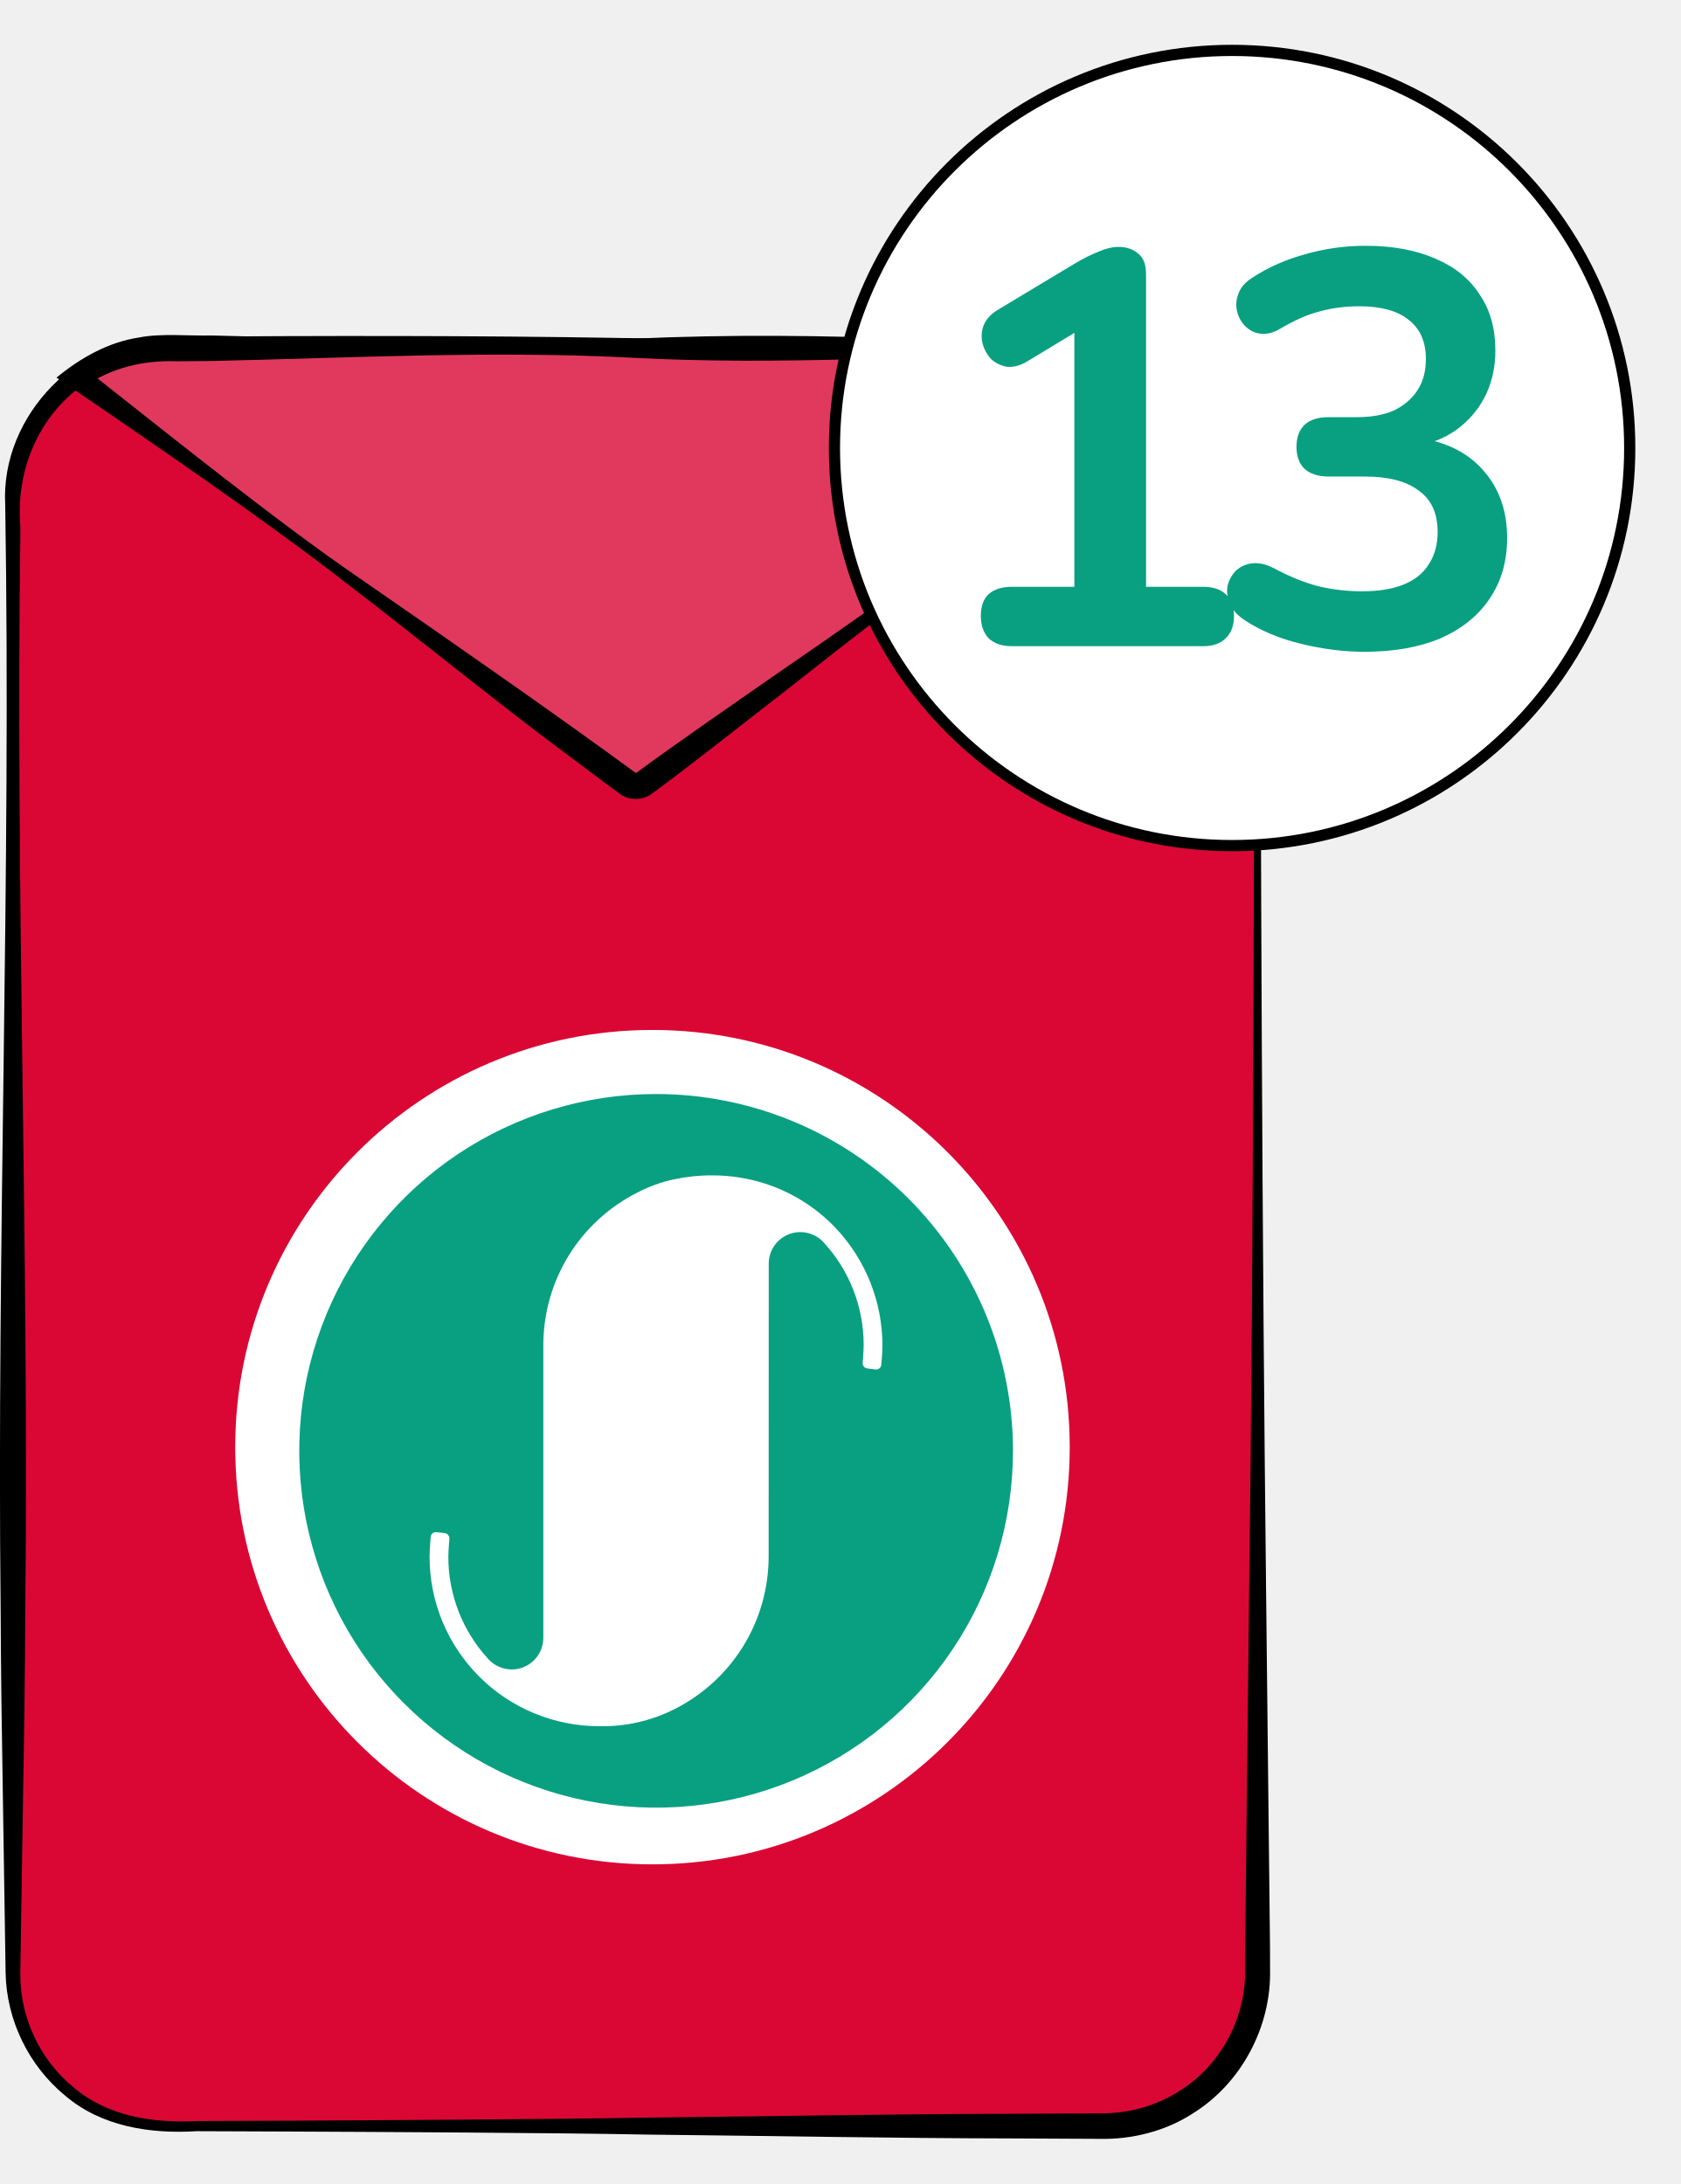
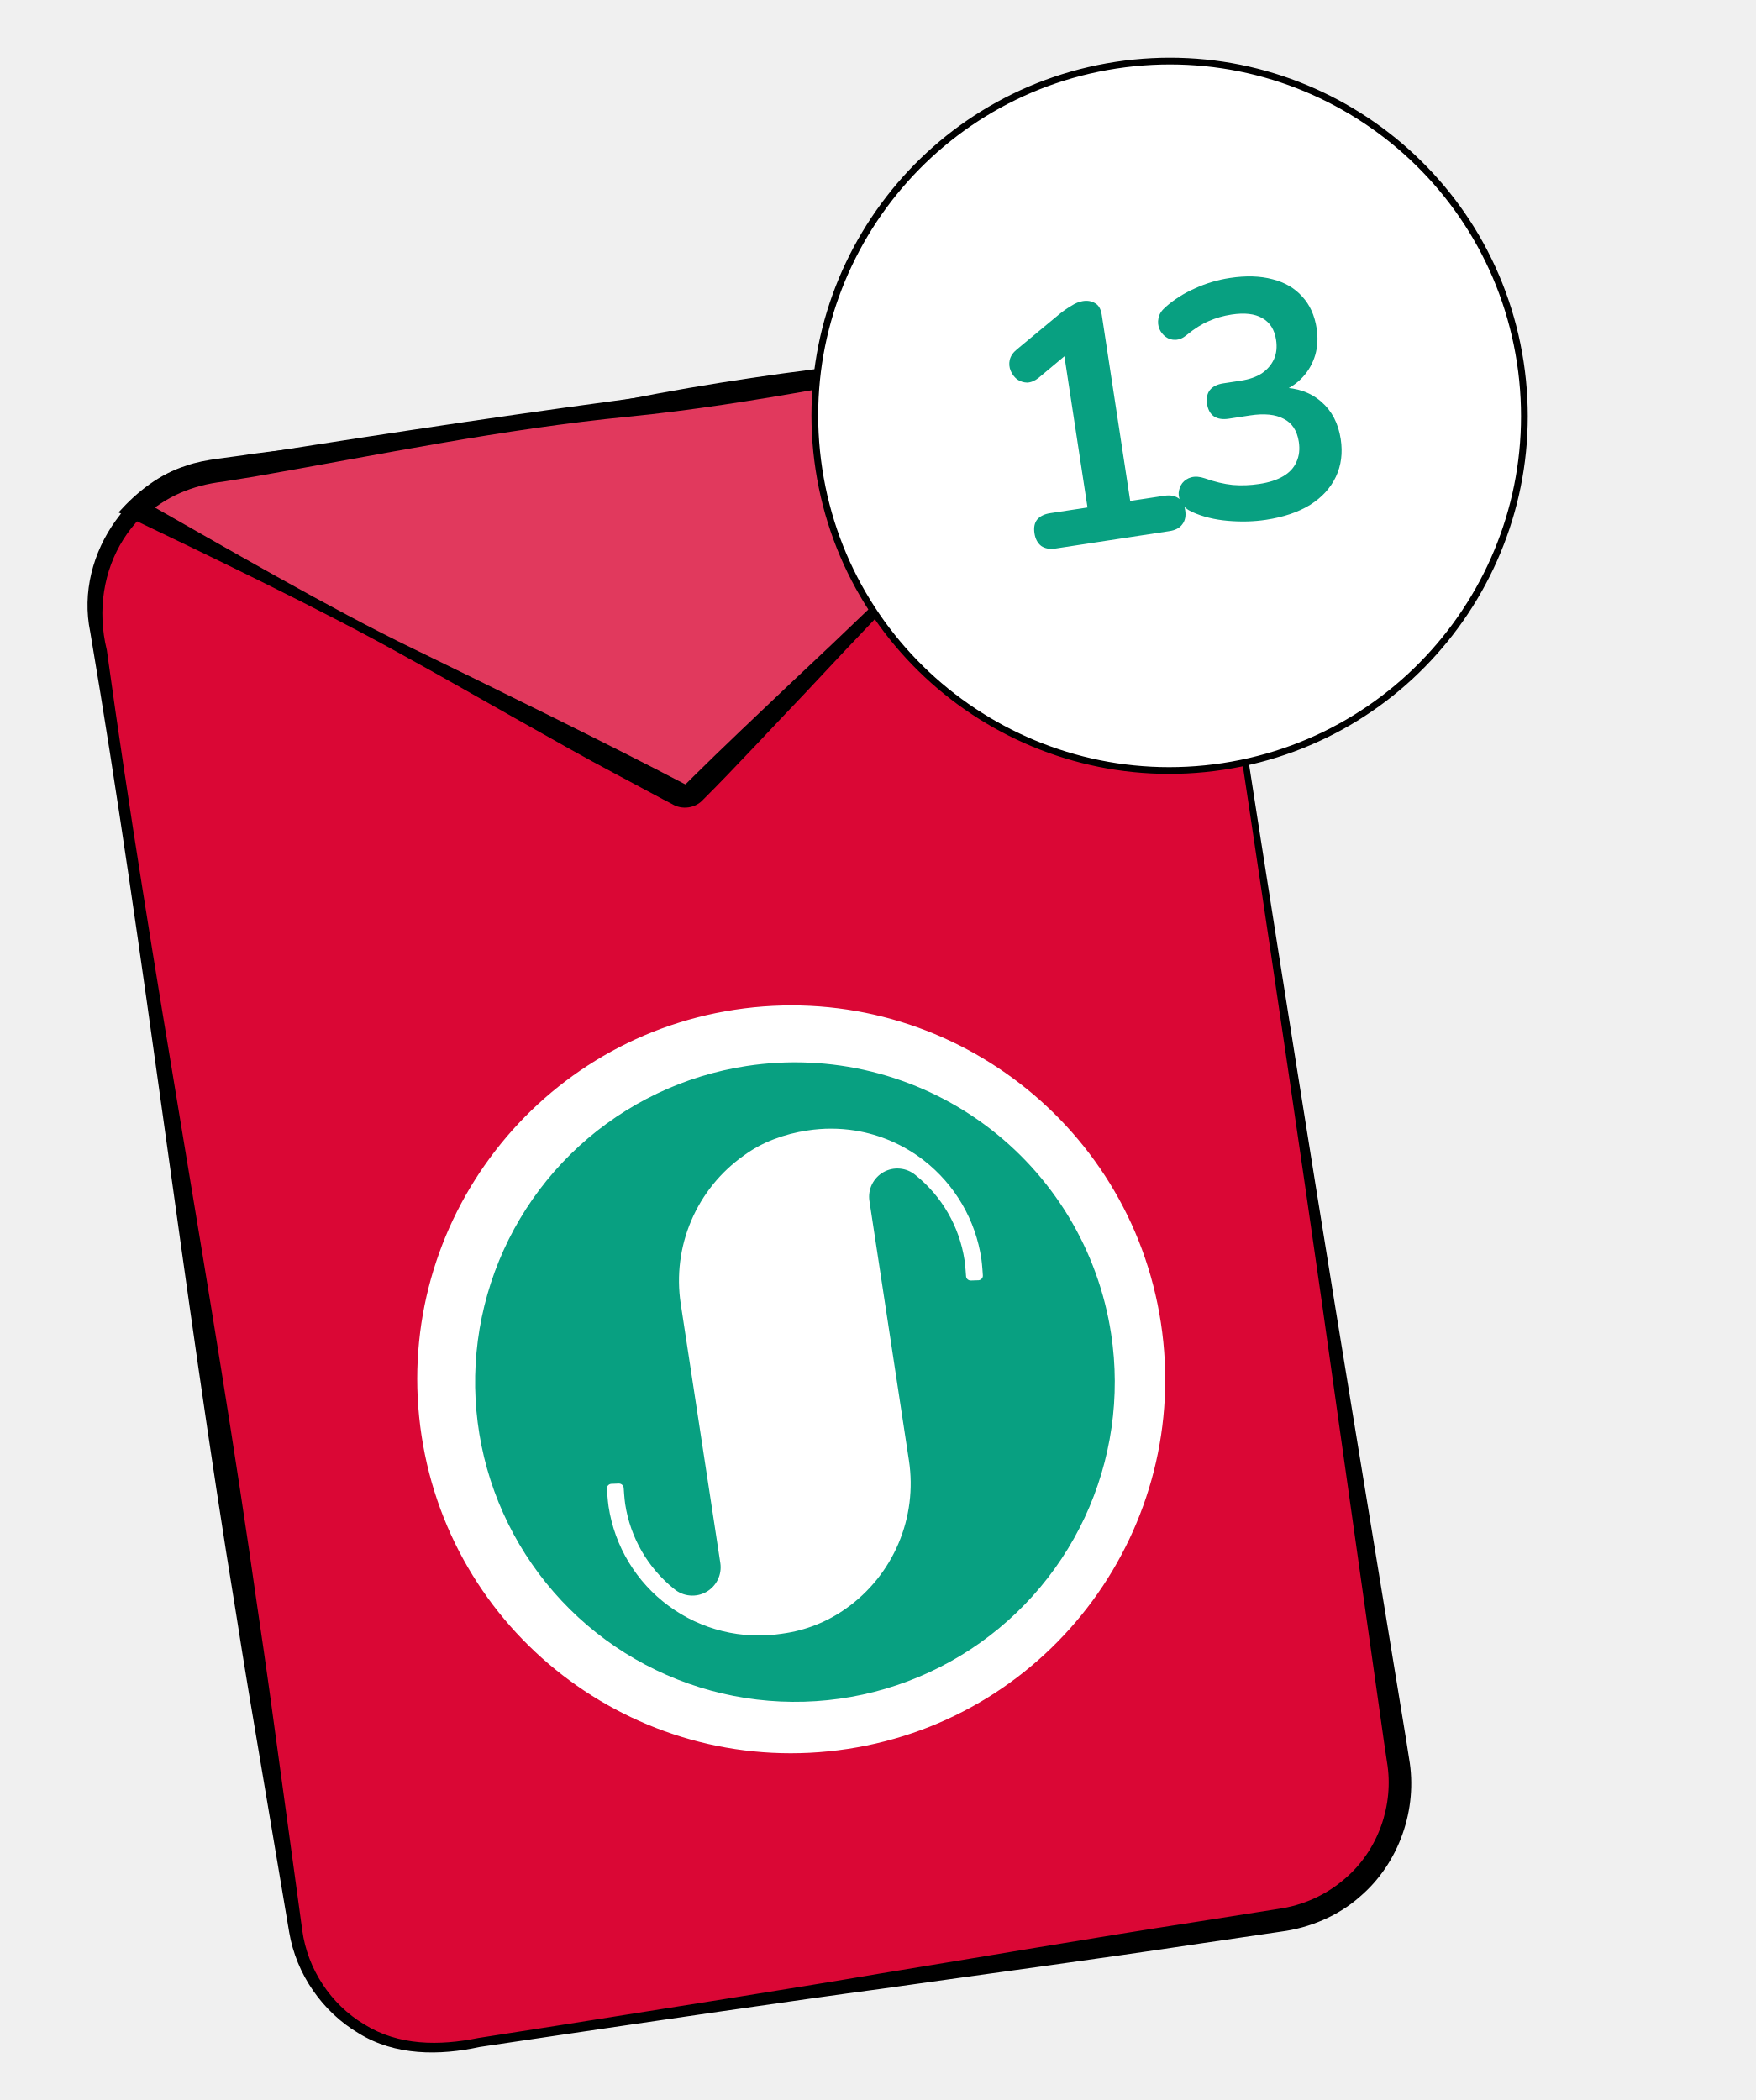
- <svg xmlns="http://www.w3.org/2000/svg" width="30" height="39" viewBox="0 0 30 39" fill="none">
-   <path d="M22.454 8.956V35.226C22.454 36.739 21.227 37.966 19.716 37.966H2.97C1.458 37.966 0.231 36.739 0.231 35.226V8.956C0.231 8.042 0.681 7.232 1.37 6.734C1.82 6.41 2.373 6.218 2.97 6.218H19.716C20.317 6.218 20.872 6.412 21.324 6.74C22.009 7.238 22.454 8.047 22.454 8.956Z" fill="#DA0735" />
-   <path d="M22.507 8.957C22.504 14.962 22.538 22.343 22.605 28.313L22.676 34.765L22.677 35.169C22.701 36.188 22.167 37.202 21.296 37.741C20.808 38.059 20.206 38.206 19.639 38.194L18.026 38.186C15.875 38.182 13.724 38.14 11.573 38.118C9.966 38.086 6.728 38.07 5.121 38.063L3.508 38.057C2.689 38.108 1.814 37.977 1.167 37.425C0.513 36.891 0.115 36.072 0.1 35.227L0.05 32C0.032 30.925 0.016 29.849 0.012 28.774C-0.06 22.187 0.201 15.601 0.093 9.014C0.005 7.407 1.44 5.956 3.047 6.013C5.678 5.995 8.488 5.99 11.113 6.036L17.565 6.124C18.107 6.145 19.456 6.118 19.991 6.161C21.385 6.283 22.537 7.555 22.507 8.957ZM22.401 8.957C22.418 7.62 21.315 6.395 19.977 6.303C19.473 6.284 18.098 6.311 17.565 6.313C13.123 6.396 7.442 6.46 3.047 6.423C1.377 6.357 0.217 7.797 0.365 9.417C0.272 15.87 0.522 22.321 0.451 28.774C0.447 29.849 0.432 30.925 0.413 32L0.363 35.226C0.351 36.003 0.7 36.766 1.3 37.263C1.915 37.792 2.717 37.914 3.508 37.876L5.121 37.87C6.731 37.861 9.965 37.844 11.573 37.814C13.724 37.792 15.875 37.75 18.026 37.746L19.639 37.738C20.145 37.744 20.629 37.61 21.047 37.346C21.79 36.891 22.247 36.039 22.232 35.168L22.233 34.765L22.304 28.313C22.384 22.354 22.39 14.949 22.401 8.957Z" fill="black" />
-   <path d="M21.324 6.741L11.502 13.986C11.411 14.052 11.29 14.052 11.202 13.986L1.371 6.734C1.82 6.41 2.373 6.219 2.97 6.219H19.716C20.318 6.218 20.873 6.412 21.324 6.741Z" fill="#E1395D" />
-   <path d="M21.377 6.74C19.007 8.506 16.304 10.531 13.989 12.365C13.343 12.861 12.311 13.684 11.662 14.156C11.483 14.306 11.208 14.303 11.032 14.15L10.876 14.036C10.682 13.891 10.149 13.492 9.948 13.341C9.107 12.722 7.142 11.144 6.285 10.492C4.775 9.309 2.609 7.833 1.009 6.743C1.436 6.392 1.932 6.109 2.487 6.026C2.868 5.949 3.401 6.001 3.784 5.991C6.305 6.046 8.826 6.182 11.348 6.046C13.03 5.971 14.711 5.988 16.392 6.056C17.232 6.087 18.073 6.114 18.913 6.128C19.273 6.143 19.825 6.116 20.183 6.189C20.614 6.284 21.054 6.427 21.377 6.74ZM21.271 6.741C21.224 6.737 21.219 6.733 21.165 6.698C20.861 6.505 20.516 6.376 20.161 6.324C19.822 6.263 19.267 6.314 18.914 6.309C16.392 6.359 13.871 6.522 11.349 6.391C8.827 6.255 6.305 6.391 3.784 6.446L3.153 6.451C2.552 6.431 1.991 6.568 1.495 6.906L1.497 6.564C2.941 7.702 4.918 9.297 6.412 10.32C7.843 11.308 9.97 12.787 11.351 13.803C11.354 13.803 11.359 13.801 11.363 13.8L11.386 13.783L11.54 13.671C12.092 13.266 13.153 12.53 13.726 12.132C16.15 10.472 18.893 8.476 21.271 6.741Z" fill="black" />
-   <path d="M19.1 25.842C19.1 29.957 15.764 33.292 11.649 33.292C7.535 33.292 4.2 29.957 4.2 25.842C4.2 21.728 7.535 18.392 11.649 18.392C15.764 18.393 19.1 21.728 19.1 25.842Z" fill="white" />
-   <path d="M11.714 19.536C10.454 19.536 9.222 19.91 8.174 20.61C7.127 21.311 6.31 22.306 5.828 23.47C5.346 24.634 5.22 25.915 5.466 27.151C5.712 28.387 6.318 29.522 7.21 30.413C8.101 31.304 9.236 31.911 10.472 32.157C11.707 32.403 12.989 32.277 14.153 31.794C15.317 31.312 16.312 30.496 17.012 29.448C17.713 28.401 18.086 27.169 18.087 25.909C18.087 25.072 17.922 24.243 17.602 23.47C17.281 22.697 16.812 21.994 16.22 21.402C15.628 20.811 14.926 20.341 14.153 20.021C13.379 19.701 12.551 19.536 11.714 19.536ZM15.736 24.369C15.735 24.382 15.732 24.394 15.726 24.405C15.72 24.416 15.712 24.426 15.703 24.434C15.685 24.448 15.663 24.455 15.641 24.455C15.636 24.455 15.487 24.436 15.487 24.436C15.475 24.435 15.463 24.432 15.452 24.426C15.441 24.42 15.431 24.412 15.424 24.402C15.416 24.393 15.41 24.382 15.406 24.37C15.403 24.358 15.402 24.346 15.403 24.334C15.403 24.334 15.421 24.123 15.421 24.016C15.421 23.34 15.168 22.688 14.71 22.19C14.634 22.105 14.534 22.045 14.423 22.018C14.313 21.991 14.196 21.998 14.09 22.038C13.983 22.079 13.891 22.151 13.826 22.244C13.761 22.338 13.726 22.45 13.726 22.564L13.724 27.798C13.723 28.363 13.566 28.917 13.269 29.398C12.972 29.878 12.547 30.267 12.042 30.521C11.63 30.729 11.173 30.833 10.712 30.825H10.698C10.301 30.825 9.907 30.747 9.54 30.595C9.172 30.443 8.838 30.221 8.557 29.939C8.276 29.658 8.053 29.325 7.9 28.957C7.748 28.59 7.67 28.196 7.67 27.799C7.67 27.68 7.69 27.446 7.69 27.446C7.691 27.433 7.694 27.421 7.7 27.409C7.706 27.398 7.714 27.388 7.724 27.38C7.742 27.366 7.764 27.359 7.786 27.36C7.788 27.36 7.94 27.377 7.94 27.377C7.964 27.38 7.987 27.392 8.002 27.411C8.018 27.43 8.026 27.455 8.024 27.479C8.024 27.48 8.005 27.691 8.005 27.798C8.004 28.475 8.259 29.126 8.717 29.624C8.793 29.709 8.893 29.768 9.004 29.795C9.114 29.823 9.231 29.815 9.337 29.775C9.444 29.734 9.536 29.663 9.6 29.569C9.665 29.475 9.7 29.364 9.701 29.25V24.018C9.702 23.451 9.86 22.895 10.159 22.413C10.458 21.932 10.885 21.543 11.392 21.29C11.595 21.185 11.81 21.107 12.034 21.06C12.257 21.012 12.485 20.988 12.713 20.989C13.034 20.988 13.353 21.037 13.659 21.135C14.139 21.29 14.572 21.562 14.92 21.928C15.461 22.5 15.761 23.26 15.756 24.048C15.756 24.156 15.736 24.369 15.736 24.369Z" fill="#08A081" />
-   <path d="M21.999 0.9H21.999C18.078 0.9 14.899 4.079 14.899 8C14.899 11.921 18.078 15.1 21.999 15.1C25.92 15.1 29.099 11.921 29.099 8C29.099 4.079 25.92 0.9 21.999 0.9Z" fill="white" stroke="black" stroke-width="0.2" stroke-miterlimit="10" />
-   <path d="M18.063 11.539C17.89 11.539 17.753 11.492 17.653 11.399C17.56 11.299 17.513 11.166 17.513 10.999C17.513 10.826 17.56 10.696 17.653 10.609C17.753 10.522 17.89 10.479 18.063 10.479H19.183V5.569H19.803L18.333 6.459C18.207 6.532 18.087 6.562 17.973 6.549C17.867 6.529 17.773 6.482 17.693 6.409C17.62 6.329 17.57 6.236 17.543 6.129C17.517 6.022 17.523 5.916 17.563 5.809C17.61 5.696 17.697 5.602 17.823 5.529L19.203 4.699C19.337 4.619 19.47 4.552 19.603 4.499C19.737 4.439 19.86 4.409 19.973 4.409C20.113 4.409 20.23 4.449 20.323 4.529C20.417 4.602 20.463 4.726 20.463 4.899V10.479H21.483C21.657 10.479 21.79 10.522 21.883 10.609C21.983 10.696 22.033 10.826 22.033 10.999C22.033 11.172 21.983 11.306 21.883 11.399C21.79 11.492 21.657 11.539 21.483 11.539H18.063ZM24.36 11.639C24 11.639 23.626 11.592 23.239 11.499C22.853 11.406 22.516 11.266 22.23 11.079C22.096 10.992 22.006 10.892 21.959 10.779C21.913 10.666 21.899 10.559 21.919 10.459C21.946 10.352 21.996 10.262 22.07 10.189C22.149 10.116 22.246 10.072 22.36 10.059C22.48 10.046 22.61 10.076 22.75 10.149C23.023 10.296 23.286 10.402 23.54 10.469C23.793 10.529 24.053 10.559 24.32 10.559C24.613 10.559 24.86 10.519 25.059 10.439C25.259 10.359 25.41 10.239 25.509 10.079C25.616 9.919 25.669 9.726 25.669 9.499C25.669 9.166 25.556 8.919 25.329 8.759C25.11 8.592 24.786 8.509 24.36 8.509H23.72C23.533 8.509 23.39 8.462 23.29 8.369C23.196 8.276 23.149 8.146 23.149 7.979C23.149 7.812 23.196 7.682 23.29 7.589C23.39 7.496 23.533 7.449 23.72 7.449H24.239C24.493 7.449 24.709 7.409 24.89 7.329C25.07 7.242 25.209 7.122 25.309 6.969C25.41 6.816 25.459 6.629 25.459 6.409C25.459 6.102 25.356 5.869 25.149 5.709C24.95 5.549 24.656 5.469 24.27 5.469C24.023 5.469 23.79 5.499 23.57 5.559C23.356 5.612 23.119 5.716 22.86 5.869C22.739 5.942 22.623 5.972 22.509 5.959C22.403 5.946 22.313 5.902 22.239 5.829C22.166 5.756 22.116 5.669 22.09 5.569C22.063 5.462 22.07 5.356 22.11 5.249C22.149 5.136 22.233 5.039 22.36 4.959C22.646 4.772 22.963 4.632 23.309 4.539C23.656 4.439 24.013 4.389 24.38 4.389C24.866 4.389 25.283 4.466 25.63 4.619C25.976 4.766 26.239 4.979 26.419 5.259C26.606 5.532 26.7 5.866 26.7 6.259C26.7 6.539 26.646 6.796 26.54 7.029C26.433 7.256 26.283 7.449 26.09 7.609C25.896 7.769 25.663 7.882 25.39 7.949V7.829C25.869 7.909 26.243 8.109 26.509 8.429C26.776 8.742 26.91 9.136 26.91 9.609C26.91 10.022 26.806 10.382 26.599 10.689C26.393 10.996 26.099 11.232 25.72 11.399C25.34 11.559 24.886 11.639 24.36 11.639Z" fill="#08A081" />
+ <svg xmlns="http://www.w3.org/2000/svg" width="61" height="73" viewBox="0 0 61 73" fill="none">
+   <path d="M41.684 15.983L48.601 61.286C49 63.896 47.207 66.335 44.601 66.733L15.721 71.142C13.115 71.54 10.676 69.747 10.278 67.137L3.361 21.835C3.12 20.258 3.681 18.742 4.739 17.702C5.429 17.025 6.332 16.549 7.362 16.392L36.241 11.982C37.278 11.824 38.287 12.012 39.152 12.459C40.465 13.138 41.445 14.415 41.684 15.983Z" fill="#DA0735" />
+   <path d="M41.776 15.97C43.352 26.327 45.353 39.047 47.041 49.325L48.862 60.434L48.971 61.129C49.281 62.881 48.626 64.769 47.266 65.929C46.508 66.605 45.51 67.017 44.528 67.146L41.744 67.556C38.034 68.117 34.314 68.61 30.599 69.139C27.819 69.507 22.231 70.332 19.457 70.742L16.674 71.156C15.274 71.461 13.732 71.465 12.469 70.683C11.202 69.934 10.299 68.627 10.051 67.173L9.116 61.623C8.8 59.773 8.49 57.923 8.201 56.069C6.342 44.729 5.058 33.301 3.136 21.971C2.563 19.223 4.654 16.343 7.442 16.018C11.974 15.293 16.818 14.545 21.356 13.934L32.507 12.386C33.447 12.281 35.767 11.878 36.7 11.811C39.137 11.655 41.458 13.545 41.776 15.97ZM41.593 15.998C41.271 13.689 39.045 11.867 36.714 12.06C35.839 12.159 33.476 12.569 32.556 12.712C24.919 14.025 15.138 15.631 7.549 16.725C4.651 17.051 3.031 19.839 3.712 22.595C5.251 33.746 7.381 44.807 8.957 55.953C9.234 57.809 9.491 59.667 9.742 61.527L10.505 67.103C10.689 68.446 11.491 69.671 12.656 70.369C13.857 71.12 15.272 71.119 16.626 70.844L19.406 70.409C22.18 69.97 27.753 69.09 30.519 68.615C34.222 68.01 37.92 67.371 41.628 66.799L44.408 66.36C45.283 66.237 46.081 65.879 46.733 65.313C47.895 64.333 48.458 62.743 48.202 61.245L48.099 60.55L46.522 49.404C45.091 39.106 43.152 26.335 41.593 15.998Z" fill="black" />
+   <path d="M39.153 12.46L24.122 27.541C23.983 27.678 23.774 27.71 23.605 27.62L4.741 17.702C5.43 17.025 6.334 16.549 7.363 16.392L36.243 11.983C37.28 11.824 38.288 12.012 39.153 12.46Z" fill="#E1395D" />
+   <path d="M39.244 12.445C35.621 16.115 31.494 20.317 27.983 24.091C27 25.116 25.438 26.806 24.442 27.792C24.173 28.098 23.699 28.165 23.354 27.948L23.055 27.793C22.683 27.593 21.658 27.045 21.271 26.838C19.659 25.991 15.854 23.788 14.205 22.888C11.289 21.246 7.165 19.271 4.119 17.812C4.763 17.095 5.544 16.476 6.479 16.186C7.116 15.953 8.049 15.903 8.706 15.785C13.069 15.216 17.453 14.788 21.766 13.889C24.646 13.316 27.549 12.902 30.466 12.577C31.924 12.41 33.381 12.235 34.834 12.037C35.458 11.97 36.403 11.778 37.04 11.808C37.808 11.86 38.604 11.99 39.244 12.445ZM39.062 12.474C38.979 12.48 38.969 12.475 38.866 12.428C38.292 12.175 37.663 12.044 37.037 12.048C36.436 12.032 35.493 12.266 34.882 12.35C30.547 13.099 26.241 14.044 21.857 14.483C17.472 14.912 13.16 15.812 8.826 16.57L7.74 16.745C6.697 16.869 5.766 17.252 4.999 17.966L4.913 17.375C7.704 18.959 11.533 21.189 14.379 22.559C17.106 23.886 21.163 25.876 23.813 27.264C23.819 27.265 23.827 27.259 23.833 27.256L23.869 27.221L24.104 26.987C24.95 26.144 26.585 24.595 27.468 23.758C31.212 20.257 35.418 16.093 39.062 12.474Z" fill="black" />
+   <path d="M40.346 45.986C41.429 53.082 36.555 59.713 29.459 60.796C22.363 61.879 15.734 57.005 14.651 49.91C13.567 42.815 18.441 36.184 25.536 35.1C32.632 34.018 39.263 38.892 40.346 45.986Z" fill="white" />
+   <path d="M25.948 37.056C23.775 37.388 21.749 38.357 20.127 39.84C18.505 41.324 17.359 43.255 16.834 45.39C16.309 47.524 16.429 49.767 17.178 51.833C17.928 53.9 19.273 55.698 21.044 57C22.816 58.302 24.933 59.049 27.129 59.148C29.325 59.247 31.501 58.692 33.382 57.554C35.263 56.416 36.764 54.746 37.696 52.755C38.627 50.764 38.948 48.541 38.616 46.368C38.396 44.925 37.894 43.539 37.138 42.29C36.382 41.041 35.387 39.953 34.211 39.088C33.035 38.224 31.699 37.599 30.282 37.25C28.864 36.901 27.391 36.835 25.948 37.056ZM34.158 44.332C34.16 44.354 34.157 44.376 34.15 44.397C34.142 44.417 34.131 44.436 34.117 44.452C34.089 44.48 34.054 44.499 34.015 44.504C34.008 44.505 33.745 44.513 33.745 44.513C33.724 44.515 33.702 44.512 33.682 44.504C33.662 44.497 33.643 44.486 33.627 44.472C33.611 44.457 33.598 44.44 33.589 44.42C33.58 44.401 33.575 44.38 33.574 44.358C33.574 44.358 33.55 43.99 33.521 43.805C33.344 42.639 32.734 41.582 31.814 40.845C31.661 40.718 31.473 40.64 31.274 40.623C31.076 40.605 30.878 40.648 30.704 40.746C30.531 40.844 30.392 40.992 30.304 41.171C30.217 41.349 30.186 41.551 30.216 41.747L31.59 50.774C31.738 51.749 31.612 52.746 31.226 53.653C30.841 54.56 30.211 55.343 29.406 55.913C28.751 56.38 27.991 56.681 27.193 56.788L27.169 56.792C26.484 56.897 25.784 56.866 25.111 56.701C24.437 56.535 23.802 56.239 23.244 55.828C22.684 55.418 22.212 54.901 21.852 54.307C21.493 53.714 21.255 53.056 21.15 52.37C21.119 52.165 21.092 51.756 21.092 51.756C21.09 51.734 21.092 51.712 21.1 51.691C21.107 51.669 21.118 51.65 21.134 51.634C21.16 51.606 21.196 51.587 21.235 51.582C21.239 51.582 21.504 51.571 21.504 51.571C21.547 51.57 21.589 51.585 21.621 51.614C21.653 51.643 21.673 51.683 21.676 51.726C21.676 51.728 21.699 52.096 21.727 52.281C21.905 53.448 22.515 54.504 23.436 55.241C23.59 55.368 23.778 55.445 23.976 55.462C24.174 55.48 24.372 55.437 24.546 55.339C24.719 55.241 24.858 55.093 24.945 54.915C25.033 54.736 25.064 54.535 25.035 54.339L23.657 45.315C23.509 44.337 23.636 43.337 24.025 42.428C24.413 41.518 25.047 40.735 25.856 40.165C26.177 39.93 26.529 39.74 26.901 39.6C27.273 39.458 27.66 39.357 28.054 39.299C28.607 39.212 29.17 39.213 29.723 39.301C30.591 39.442 31.411 39.798 32.106 40.337C33.192 41.181 33.909 42.413 34.108 43.773C34.135 43.959 34.158 44.332 34.158 44.332Z" fill="#08A081" />
+   <path d="M42.509 26.642C49.24 25.614 53.864 19.324 52.836 12.593C51.809 5.863 45.518 1.239 38.787 2.266C32.056 3.294 27.433 9.584 28.461 16.315C29.489 23.046 35.778 27.669 42.509 26.642Z" fill="white" stroke="black" stroke-width="0.234" stroke-miterlimit="10" />
+   <path d="M36.685 19.067C36.484 19.098 36.317 19.068 36.185 18.978C36.059 18.878 35.981 18.732 35.952 18.539C35.921 18.338 35.952 18.179 36.045 18.062C36.146 17.944 36.296 17.869 36.497 17.839L37.795 17.641L36.926 11.95L37.645 11.84L36.099 13.132C35.965 13.239 35.831 13.295 35.697 13.3C35.57 13.296 35.454 13.258 35.348 13.187C35.249 13.107 35.175 13.008 35.125 12.889C35.075 12.77 35.064 12.646 35.091 12.515C35.125 12.375 35.209 12.252 35.343 12.144L36.796 10.938C36.936 10.822 37.079 10.721 37.224 10.636C37.368 10.542 37.505 10.486 37.637 10.466C37.799 10.441 37.941 10.467 38.064 10.543C38.185 10.611 38.261 10.746 38.291 10.947L39.279 17.414L40.461 17.234C40.662 17.203 40.824 17.23 40.948 17.314C41.079 17.396 41.16 17.538 41.19 17.739C41.221 17.94 41.187 18.103 41.087 18.229C40.996 18.354 40.849 18.431 40.648 18.462L36.685 19.067ZM44 18.069C43.582 18.133 43.141 18.145 42.677 18.105C42.212 18.065 41.797 17.963 41.432 17.797C41.262 17.72 41.14 17.62 41.066 17.497C40.992 17.374 40.957 17.253 40.963 17.133C40.975 17.005 41.017 16.892 41.089 16.794C41.169 16.695 41.273 16.627 41.402 16.592C41.539 16.555 41.695 16.567 41.87 16.627C42.213 16.749 42.537 16.826 42.842 16.858C43.146 16.883 43.453 16.872 43.762 16.824C44.102 16.773 44.381 16.683 44.599 16.554C44.816 16.426 44.969 16.261 45.056 16.058C45.152 15.853 45.179 15.62 45.139 15.357C45.08 14.971 44.905 14.705 44.614 14.559C44.33 14.405 43.94 14.366 43.446 14.441L42.704 14.555C42.488 14.588 42.313 14.559 42.181 14.469C42.056 14.377 41.979 14.235 41.95 14.041C41.92 13.848 41.951 13.689 42.043 13.565C42.142 13.439 42.3 13.359 42.516 13.326L43.119 13.234C43.413 13.189 43.657 13.105 43.851 12.98C44.044 12.848 44.185 12.684 44.274 12.489C44.363 12.293 44.388 12.068 44.349 11.813C44.295 11.457 44.134 11.205 43.866 11.056C43.606 10.906 43.252 10.866 42.803 10.934C42.518 10.978 42.252 11.054 42.008 11.162C41.77 11.262 41.514 11.423 41.24 11.647C41.114 11.753 40.984 11.809 40.85 11.813C40.724 11.817 40.612 11.783 40.514 11.71C40.416 11.639 40.343 11.547 40.295 11.436C40.245 11.317 40.234 11.192 40.261 11.061C40.287 10.923 40.367 10.796 40.499 10.681C40.799 10.414 41.141 10.196 41.526 10.026C41.91 9.849 42.315 9.728 42.74 9.663C43.304 9.577 43.8 9.592 44.229 9.708C44.657 9.817 45 10.018 45.258 10.31C45.523 10.594 45.69 10.964 45.76 11.42C45.809 11.744 45.793 12.051 45.71 12.34C45.627 12.622 45.487 12.873 45.291 13.092C45.096 13.312 44.845 13.485 44.54 13.61L44.519 13.471C45.09 13.479 45.558 13.645 45.923 13.968C46.288 14.284 46.512 14.716 46.596 15.265C46.669 15.744 46.613 16.18 46.428 16.572C46.242 16.964 45.944 17.29 45.533 17.55C45.121 17.803 44.61 17.976 44 18.069Z" fill="#08A081" />
</svg>
